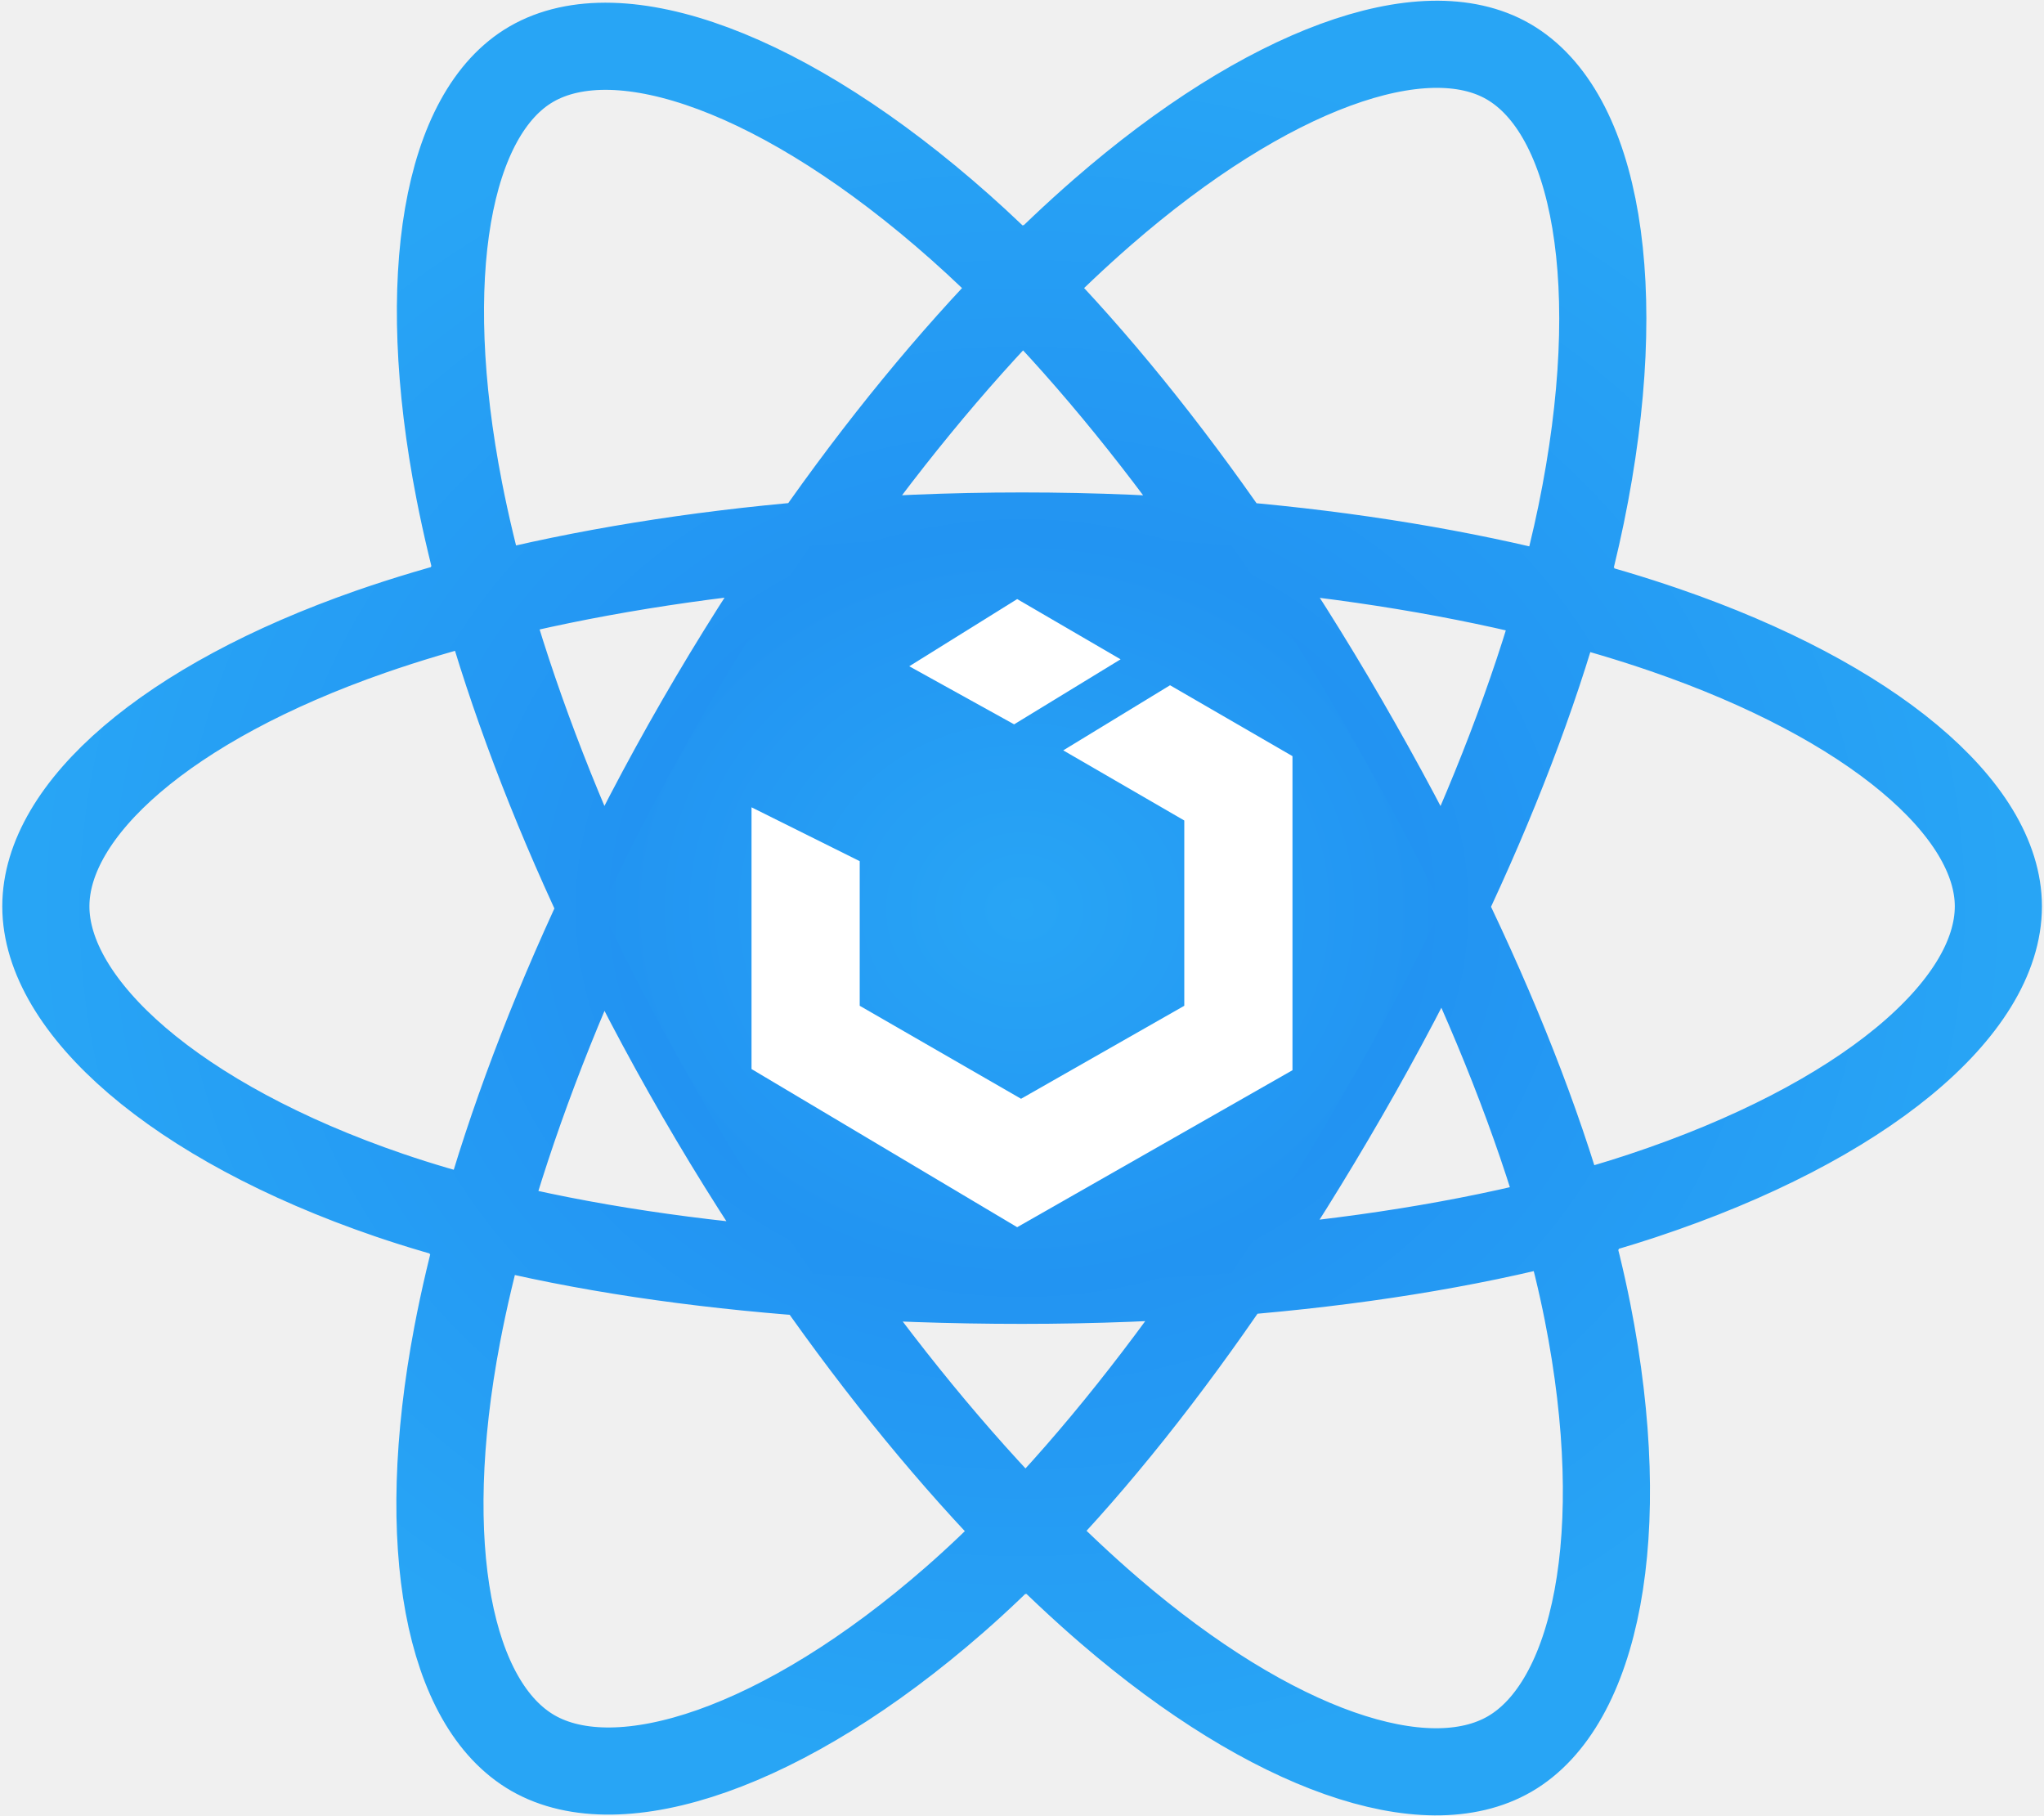
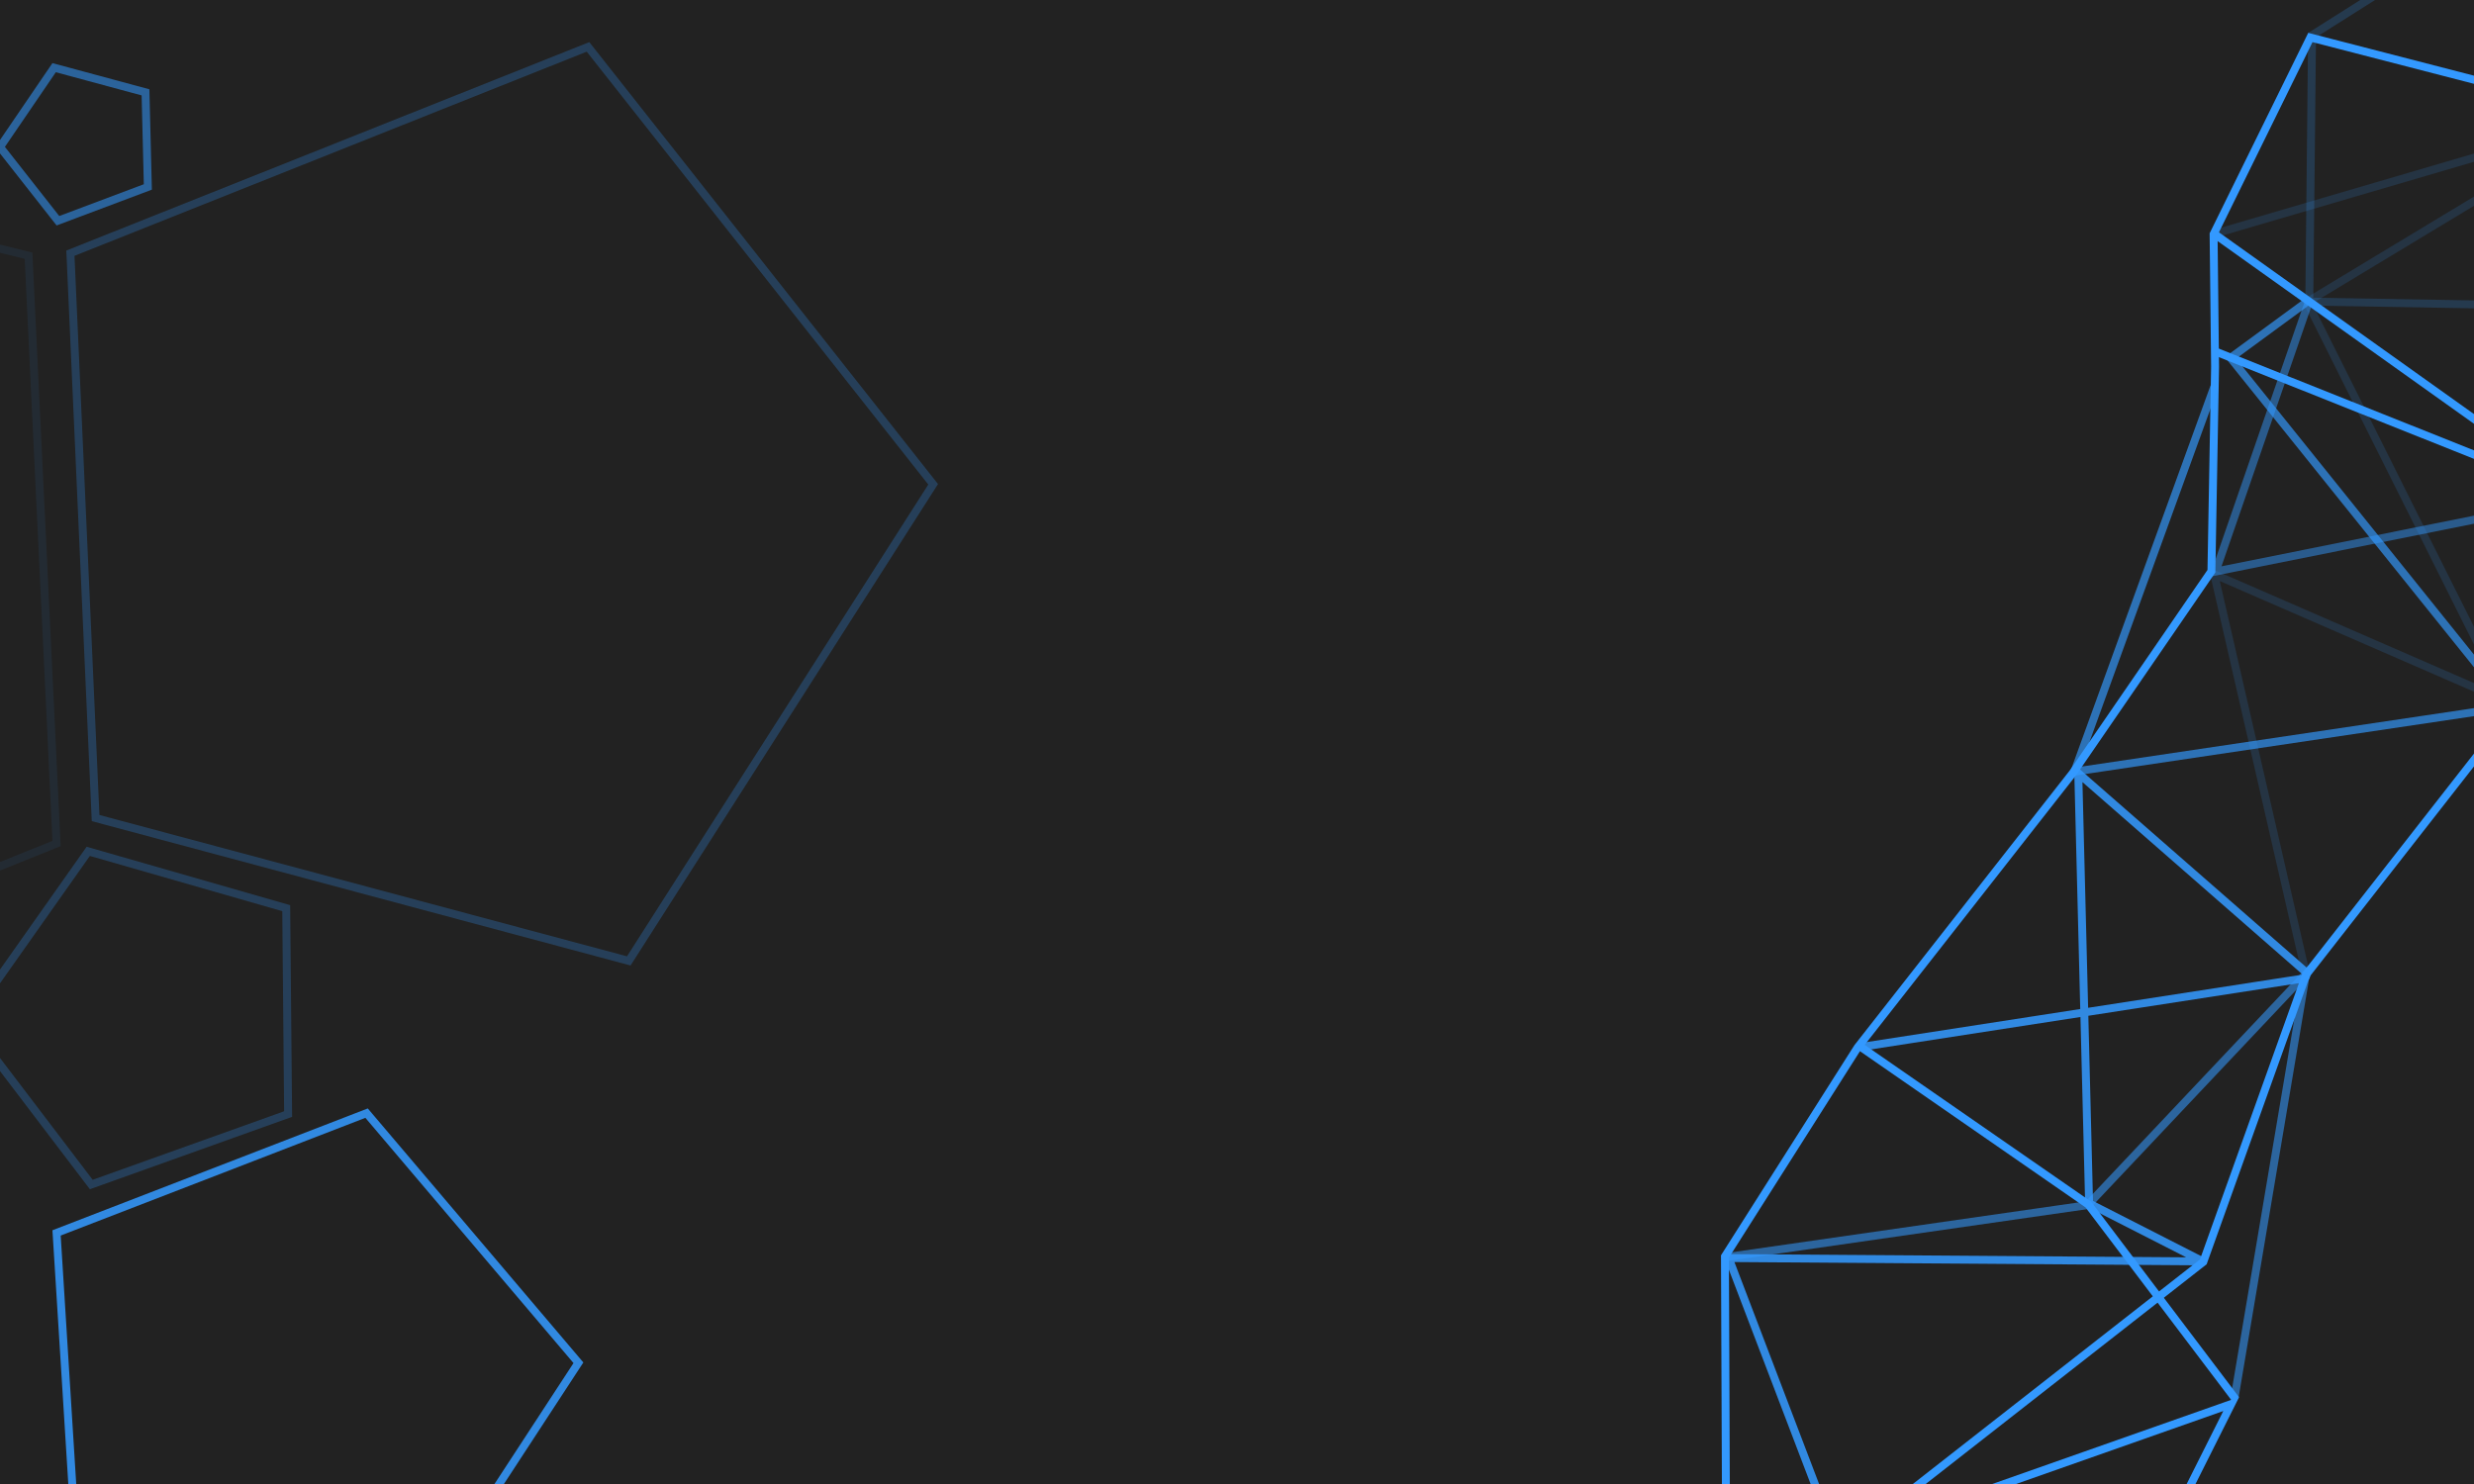
- <svg xmlns="http://www.w3.org/2000/svg" width="563px" height="500px" viewBox="0 0 563 500" version="1.1">
+ <svg xmlns="http://www.w3.org/2000/svg" xmlns:xlink="http://www.w3.org/1999/xlink" version="1.1" preserveAspectRatio="xMidYMid meet" viewBox="0 0 1250 750" width="1250" height="750">
  <defs>
-     <radialGradient id="outer">
-       <stop offset="0%" stop-color="#1e87f0" />
-       <stop offset="100%" stop-color="#28a5f5" />
-     </radialGradient>
-     <radialGradient id="inner">
-       <stop offset="0%" stop-color="#28a5f5" />
-       <stop offset="100%" stop-color="#2294f2" />
-     </radialGradient>
+     <path d="M0 0L1250 0L1250 750L0 750L0 0Z" id="aLyieWvZ0" />
+     <path d="M920.71 798.02L930.42 780.75L1113.23 637.73L1165.21 492.57L1270.71 357.58L1307.88 250.46L1321.27 58.71L1167.32 18.95L1118.43 118.37L1119.18 185.35L1117.33 288.69L1047.26 390.71L938.62 529.33L871.54 635L872.08 770.68" id="ho8bwbe6d" />
+     <path d="M940.09 529.15C1059.33 510.69 1133.85 499.15 1163.66 494.54C1165.37 494.27 1166 492.12 1164.69 490.98C1149.4 477.61 1111.19 444.21 1050.05 390.76L1055.53 608.18L1113.01 637.5L873.41 635.81L929.19 782.06" id="b4o2mLpdO" />
+     <path d="M1119.23 118.04L1307.98 62.68L1321.25 58.66L1165.7 152.57L1266.71 354.68L1118.73 290.24L1165.08 492.22" id="g56hrmfaS" />
+     <path d="M868.91 773.14L926.27 780.42L1127.33 709.59L1047.28 869.16" id="d7fd6lC20m" />
+     <path d="M939.24 528.48L1055.13 608.76L1129.62 707.22" id="a5QoJv1fiT" />
+     <path d="M871.28 635.45L1054.8 609.05L1165.08 492.22L1129.03 706.31" id="b1PwBKb8O8" />
+     <path d="M1118.77 195.45L1048.14 389.98L1268.56 357.15L1126.97 180.86L1166.13 152.13" id="a2mcsQFwEF" />
+     <path d="M1414.53 9.37L1445.84 81.77L1323.2 60.83L1390.69 152.54L1306.87 251.23L1119.39 288.86L1166.17 153.56" id="b39J1jJxJU" />
+     <path d="M1346.34 -29.05L1326.76 60.93L1383.12 -8.38" id="a1Q0ZCjStZ" />
+     <path d="M1388.55 156.17L1166.78 152.42L1168.18 17.76L1291.19 -60.05" id="e5oMZvZfSf" />
+     <path d="M1118.8 118.21L1307.43 252.66L1119.21 177.58" id="a1od4dQr8a" />
+     <path d="M1454.02 31.48L1449.07 82.66L1388.55 156.17" id="awzMZm0di" />
+     <path d="M35.57 127.96L297.1 23.7L471.48 244.76L317.7 485.63L48.3 413.44L35.57 127.96Z" id="d2HZ35TEiO" />
+     <path d="M44.59 430.26L144.62 458.98L145.57 563.04L46.12 598.64L-16.29 516.58L44.59 430.26Z" id="dMsTMZP7S" />
+     <path d="M185.22 562.57L292.25 688.73L201.76 827.25L38.8 786.68L28.58 623.1L185.22 562.57Z" id="a2WP75jhH" />
+     <path d="M-274.39 58.26L14.42 129.23L28.58 426.31L-251.5 538.93L-438.74 311.46L-274.39 58.26Z" id="a5ffFNFeC8" />
+     <path d="M27.35 34.2L73.52 46.67L74.7 94.48L29.27 111.56L0 74.31L27.35 34.2Z" id="a1qkFZunAa" />
  </defs>
-   <g id="Page-1" stroke="none" stroke-width="1" fill="none" fill-rule="evenodd">
-     <g id="master" transform="translate(-286, -50)">
-       <g id="canvas-base" transform="translate(267, 0)">
-         <g id="logo" transform="translate(1, 0)">
-           <g id="fill-version" transform="translate(30, 62)">
-             <g id="react" stroke="url(#outer)" stroke-width="24" opacity="1">
-               <path d="M419.031,323.638 C426.429,321.704 433.546,319.609 440.347,317.356 C501.389,297.131 538.43,265.619 538.43,237.628 C538.43,210.768 503.48,181.104 446.636,161.535 C437.582,158.418 427.962,155.544 417.849,152.933 L417.849,152.933 C420.059,145.002 421.948,137.256 423.498,129.733 C436.473,66.751 427.679,18.92 403.431,4.937 C380.163,-8.481 337.006,6.976 291.656,46.442 C284.428,52.732 277.127,59.635 269.808,67.097 C264.035,61.217 258.262,55.705 252.513,50.601 C204.428,7.905 158.597,-8.363 134.373,5.661 C111.127,19.118 102.965,64.228 114.509,123.227 C116.359,132.68 118.708,142.507 121.537,152.63 C110.395,155.453 99.859,158.59 90.043,162.012 C33.998,181.552 0.628,210.986 0.628,237.628 C0.628,265.084 36.193,297.005 95.239,317.187 C103.437,319.989 112.11,322.53 121.195,324.815 C118.228,335.452 115.795,345.742 113.926,355.586 C102.854,413.898 111.681,457.509 134.76,470.819 C158.545,484.535 203.964,469.674 250.945,428.606 C257.473,422.9 264.013,416.65 270.536,409.916 C278.274,417.805 285.98,425.057 293.58,431.597 C338.57,470.312 380.762,484.444 403.819,471.096 C427.581,457.34 437.389,410.569 425.272,349.356 C423.625,341.036 421.533,332.446 419.031,323.638 Z M327.455,138.058 C360.154,140.843 390.766,145.941 417.849,152.933 L417.849,152.933 C410.407,179.648 399.337,208.45 385.408,237.805 C377.215,220.905 368.096,203.806 358.236,186.774 C348.413,169.807 338.093,153.477 327.455,138.058 Z M153.938,238.209 C139.853,268.202 128.778,297.637 121.195,324.815 C148.384,331.655 179.255,336.203 212.072,338.6 C201.248,323.091 190.754,306.64 180.821,289.482 C170.909,272.361 161.926,255.179 153.938,238.209 Z M419.031,323.638 C391.779,330.761 360.725,335.701 327.687,338.35 C309.273,365.472 289.977,389.846 270.536,409.916 C250.851,389.847 230.958,365.658 212.072,338.6 C230.703,339.96 249.961,340.628 269.529,340.628 C289.336,340.628 308.835,339.862 327.687,338.35 C338.234,322.815 348.492,306.379 358.322,289.334 C368.219,272.172 377.298,254.895 385.408,237.805 C399.811,267.515 411.353,296.608 419.031,323.638 Z M121.537,152.63 C148.579,145.778 179.187,140.775 211.725,138.034 C230.485,111.075 250.207,87.082 269.808,67.097 C289.349,87.004 308.885,111.143 327.455,138.058 C308.74,136.464 289.342,135.628 269.529,135.628 C249.83,135.628 230.458,136.456 211.725,138.034 C201.014,153.427 190.617,169.788 180.736,186.922 C170.893,203.99 161.931,221.19 153.938,238.209 C139.98,208.554 129.06,179.544 121.537,152.63 Z" id="Electrons" />
-             </g>
-             <path d="M270,135.871 C249.949,135.871 230.237,136.729 211.193,138.362 C200.643,153.564 190.4,169.704 180.659,186.595 C170.743,203.789 161.722,221.115 153.685,238.257 C161.682,255.254 170.678,272.462 180.606,289.61 C190.553,306.793 201.063,323.267 211.904,338.795 C230.733,340.188 250.208,340.871 270,340.871 C289.461,340.871 308.624,340.131 327.169,338.672 C337.872,322.946 348.278,306.289 358.245,289.007 C368.07,271.971 377.088,254.82 385.153,237.852 C376.97,220.979 367.865,203.907 358.021,186.902 C348.211,169.957 337.904,153.647 327.281,138.246 C308.766,136.688 289.585,135.871 270,135.871 Z" id="Hex" stroke="transparent" stroke-width="24" fill="url(#inner)" />
-             <g id="uikit" transform="translate(195, 153)" fill="#FFFFFF">
-               <path d="M101.655,16.591 L73.171,0 L43.446,18.507 L72.327,34.5 L101.655,16.591 L101.655,16.591 Z M85.861,41.669 L119.2,60.986 L119.2,112.014 L74.239,137.628 L29.8,112.014 L29.8,72.187 L0,57.351 L0,129.439 L73.171,173 L149,129.762 L149,43.262 L115.276,23.735 L85.861,41.669 Z" />
-             </g>
-           </g>
+   <g>
+     <g>
+       <g>
+         <use xlink:href="#aLyieWvZ0" opacity="1" fill="#222222" fill-opacity="1" />
+       </g>
+       <g>
+         <g>
+           <use xlink:href="#ho8bwbe6d" opacity="1" fill-opacity="0" stroke="#3399ff" stroke-width="4" stroke-opacity="1" />
+         </g>
+       </g>
+       <g>
+         <g>
+           <use xlink:href="#b4o2mLpdO" opacity="0.86" fill-opacity="0" stroke="#3399ff" stroke-width="4" stroke-opacity="1" />
+         </g>
+       </g>
+       <g>
+         <g>
+           <use xlink:href="#g56hrmfaS" opacity="0.15" fill-opacity="0" stroke="#3399ff" stroke-width="4" stroke-opacity="1" />
+         </g>
+       </g>
+       <g>
+         <g>
+           <use xlink:href="#d7fd6lC20m" opacity="1" fill-opacity="0" stroke="#3399ff" stroke-width="4" stroke-opacity="1" />
+         </g>
+       </g>
+       <g>
+         <g>
+           <use xlink:href="#a5QoJv1fiT" opacity="1" fill-opacity="0" stroke="#3399ff" stroke-width="4" stroke-opacity="1" />
+         </g>
+       </g>
+       <g>
+         <g>
+           <use xlink:href="#b1PwBKb8O8" opacity="0.56" fill-opacity="0" stroke="#3399ff" stroke-width="4" stroke-opacity="1" />
+         </g>
+       </g>
+       <g>
+         <g>
+           <use xlink:href="#a2mcsQFwEF" opacity="0.67" fill-opacity="0" stroke="#3399ff" stroke-width="4" stroke-opacity="1" />
+         </g>
+       </g>
+       <g>
+         <g>
+           <use xlink:href="#b39J1jJxJU" opacity="0.48" fill-opacity="0" stroke="#3399ff" stroke-width="4" stroke-opacity="1" />
+         </g>
+       </g>
+       <g>
+         <g>
+           <use xlink:href="#a1Q0ZCjStZ" opacity="1" fill-opacity="0" stroke="#3399ff" stroke-width="4" stroke-opacity="1" />
+         </g>
+       </g>
+       <g>
+         <g>
+           <use xlink:href="#e5oMZvZfSf" opacity="0.2" fill-opacity="0" stroke="#3399ff" stroke-width="4" stroke-opacity="1" />
+         </g>
+       </g>
+       <g>
+         <g>
+           <use xlink:href="#a1od4dQr8a" opacity="1" fill-opacity="0" stroke="#3399ff" stroke-width="4" stroke-opacity="1" />
+         </g>
+       </g>
+       <g>
+         <g>
+           <use xlink:href="#awzMZm0di" opacity="1" fill-opacity="0" stroke="#3399ff" stroke-width="4" stroke-opacity="1" />
+         </g>
+       </g>
+       <g>
+         <g>
+           <use xlink:href="#d2HZ35TEiO" opacity="0.25" fill-opacity="0" stroke="#3399ff" stroke-width="4" stroke-opacity="1" />
+         </g>
+       </g>
+       <g>
+         <g>
+           <use xlink:href="#dMsTMZP7S" opacity="0.25" fill-opacity="0" stroke="#3399ff" stroke-width="4" stroke-opacity="1" />
+         </g>
+       </g>
+       <g>
+         <g>
+           <use xlink:href="#a2WP75jhH" opacity="0.86" fill-opacity="0" stroke="#3399ff" stroke-width="4" stroke-opacity="1" />
+         </g>
+       </g>
+       <g>
+         <g>
+           <use xlink:href="#a5ffFNFeC8" opacity="0.08" fill-opacity="0" stroke="#3399ff" stroke-width="4" stroke-opacity="1" />
+         </g>
+       </g>
+       <g>
+         <g>
+           <use xlink:href="#a1qkFZunAa" opacity="0.55" fill-opacity="0" stroke="#3399ff" stroke-width="4" stroke-opacity="1" />
        </g>
      </g>
    </g>
  </g>
</svg>
